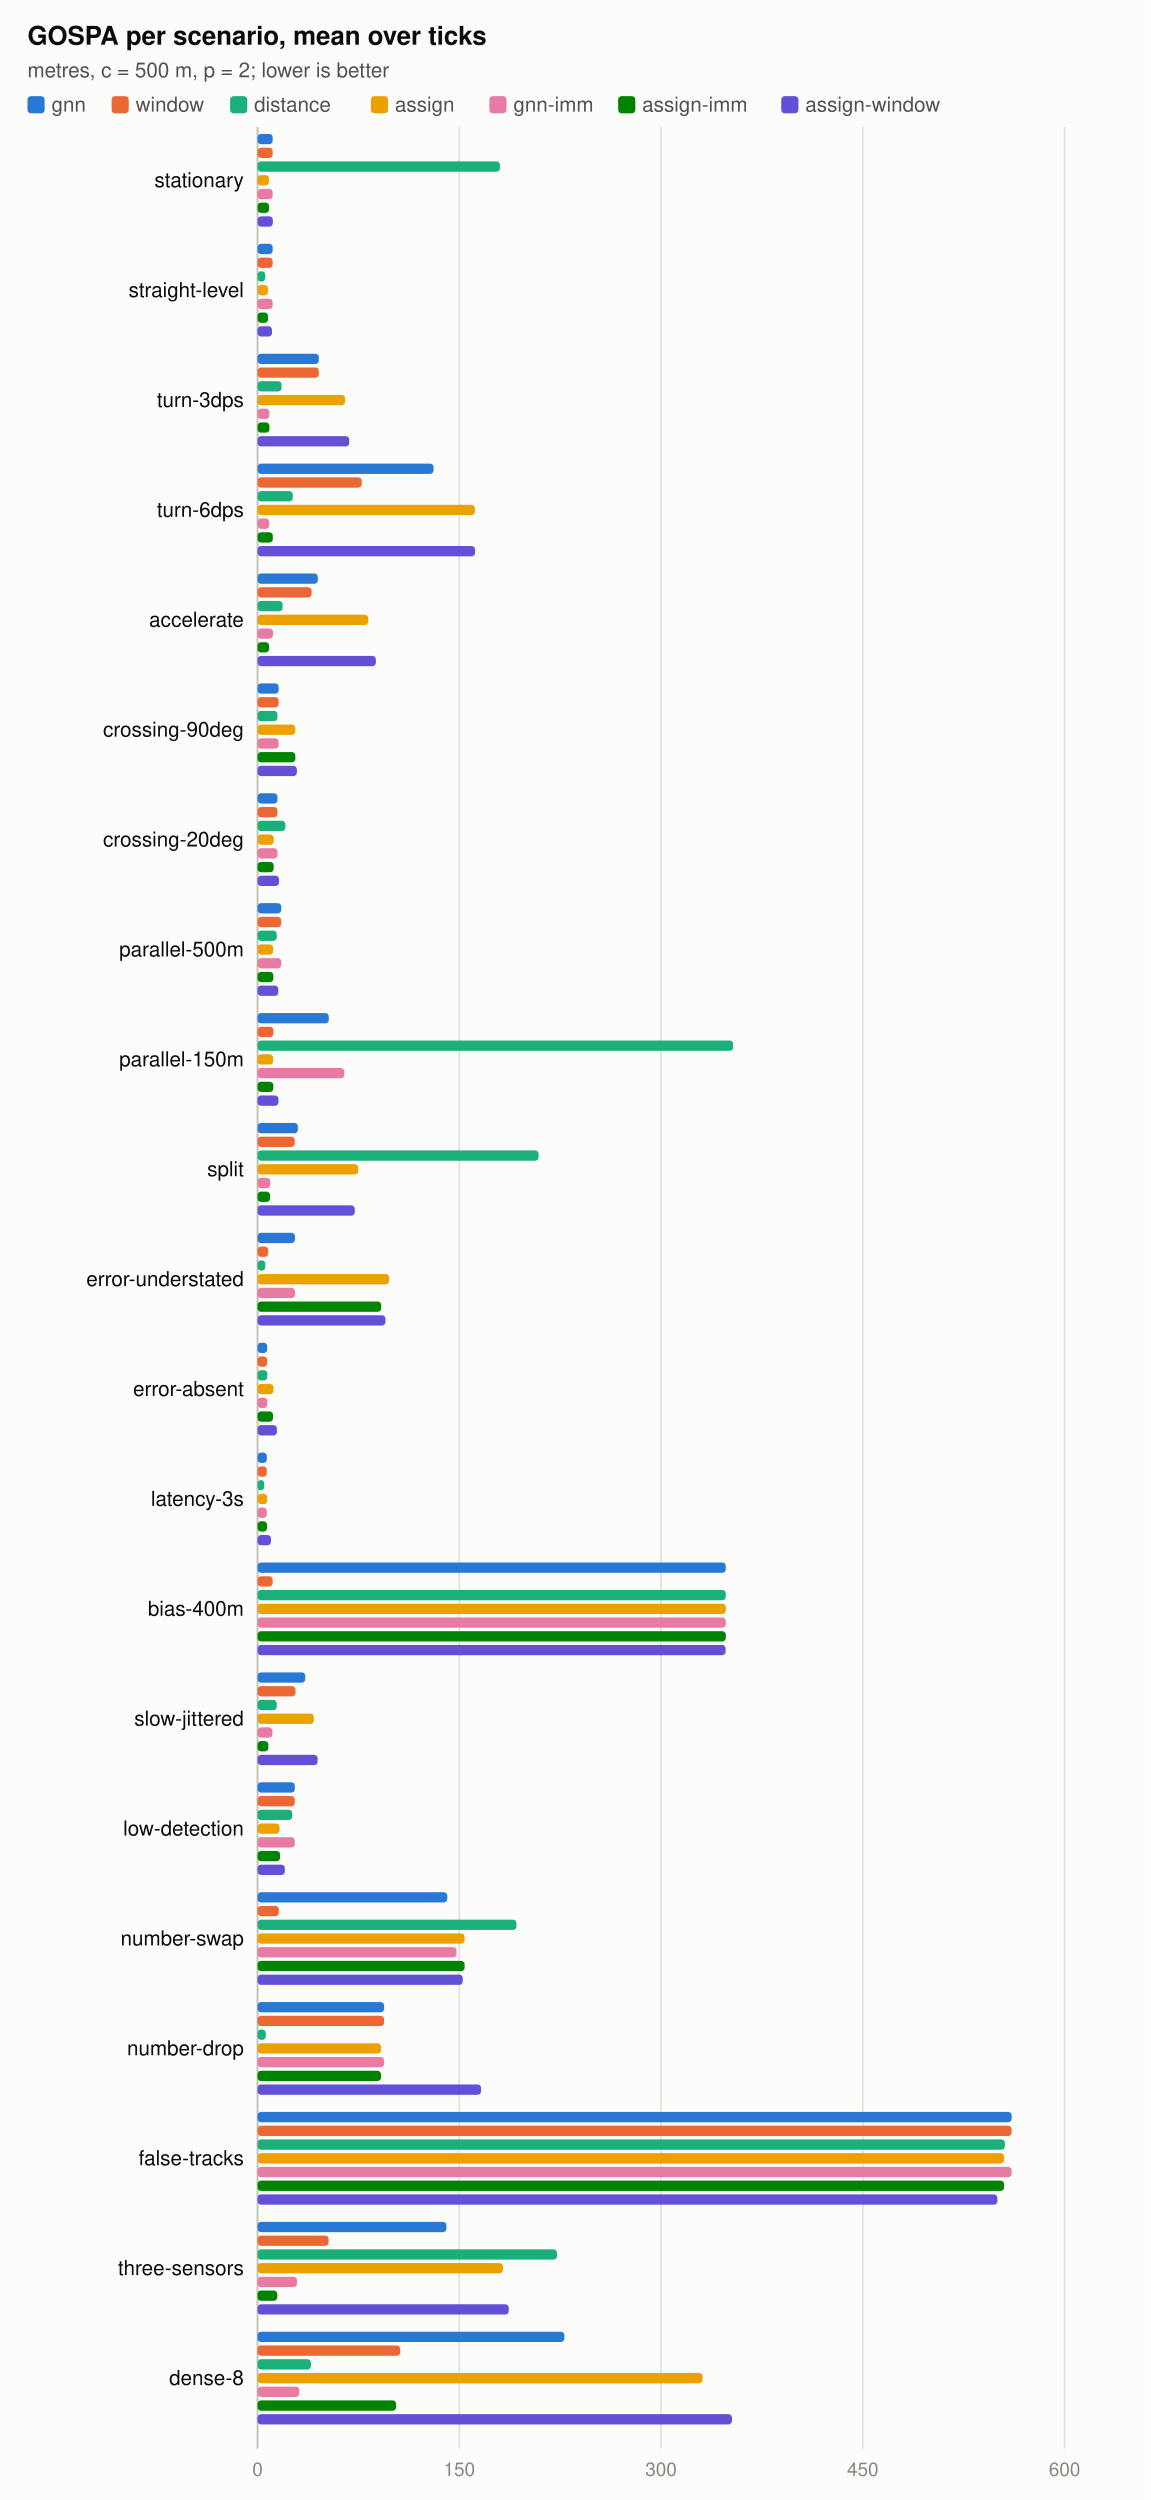
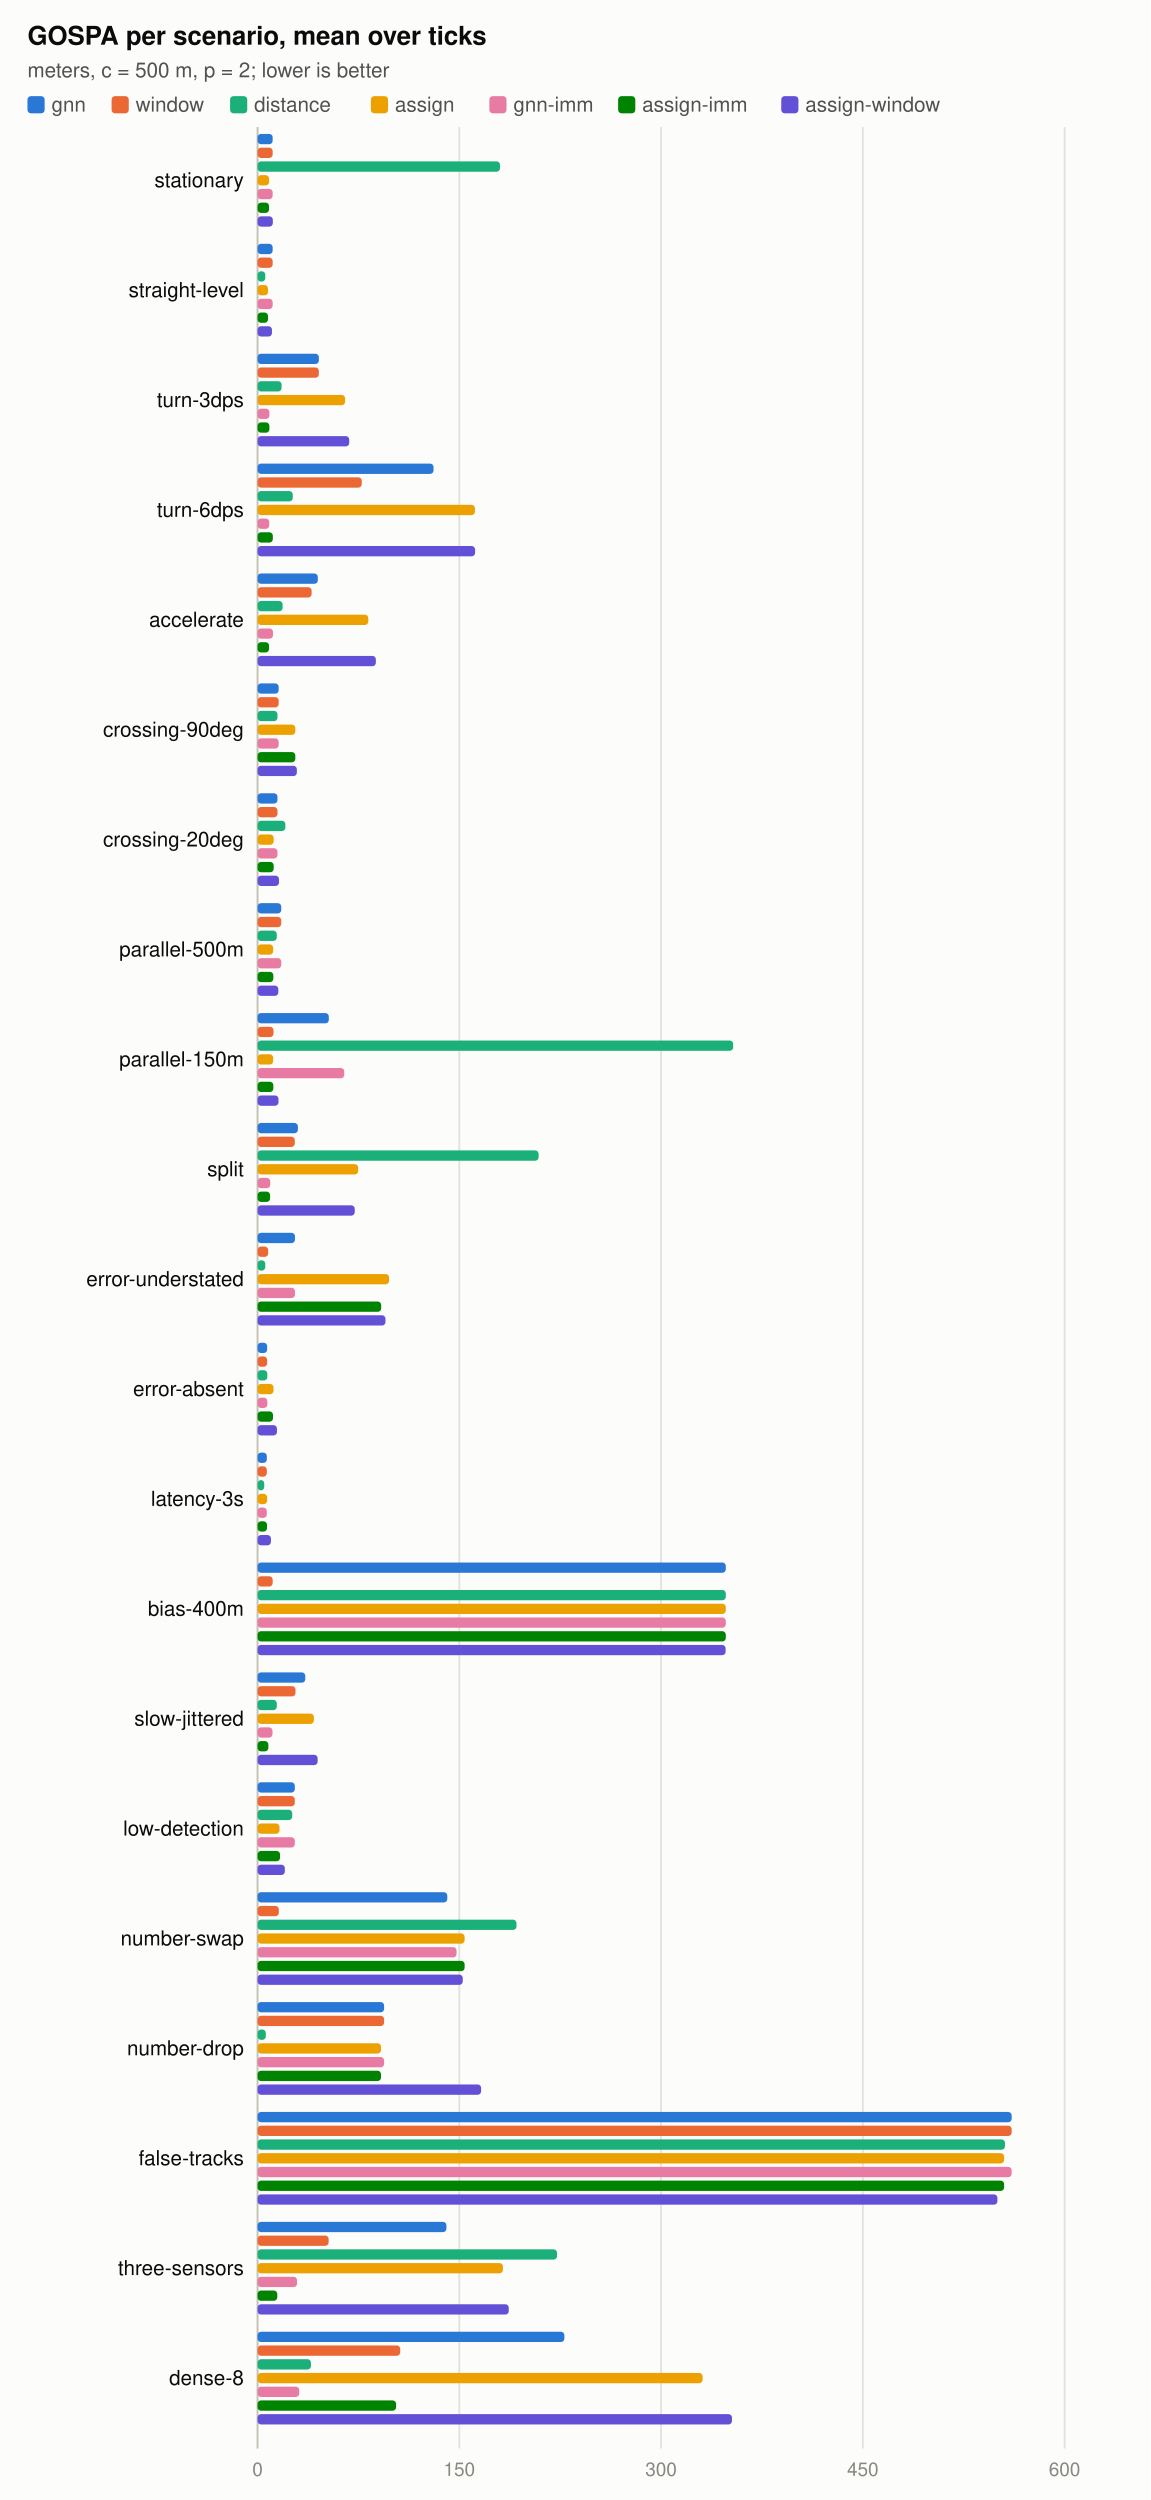
<svg xmlns="http://www.w3.org/2000/svg" width="670" height="1456" viewBox="0 0 670 1456" font-family="-apple-system, BlinkMacSystemFont, 'Segoe UI', Helvetica, Arial, sans-serif" role="img" aria-label="GOSPA per scenario, mean over ticks">
  <rect width="100%" height="100%" fill="#fcfcfb" />
  <text x="16" y="26" font-size="15" font-weight="600" fill="#0b0b0b">GOSPA per scenario, mean over ticks</text>
-   <text x="16" y="45" font-size="12" fill="#52514e">metres, c = 500 m, p = 2; lower is better</text>
+   <text x="16" y="45" font-size="12" fill="#52514e">meters, c = 500 m, p = 2; lower is better</text>
  <rect x="16" y="56" width="10" height="10" rx="2" fill="#2a78d6" />
  <text x="30" y="65" font-size="12" fill="#52514e">gnn</text>
  <rect x="65" y="56" width="10" height="10" rx="2" fill="#eb6834" />
  <text x="79" y="65" font-size="12" fill="#52514e">window</text>
  <rect x="134" y="56" width="10" height="10" rx="2" fill="#1baf7a" />
  <text x="148" y="65" font-size="12" fill="#52514e">distance</text>
  <rect x="216" y="56" width="10" height="10" rx="2" fill="#eda100" />
  <text x="230" y="65" font-size="12" fill="#52514e">assign</text>
  <rect x="285" y="56" width="10" height="10" rx="2" fill="#e87ba4" />
  <text x="299" y="65" font-size="12" fill="#52514e">gnn-imm</text>
  <rect x="360" y="56" width="10" height="10" rx="2" fill="#008300" />
  <text x="374" y="65" font-size="12" fill="#52514e">assign-imm</text>
  <rect x="455" y="56" width="10" height="10" rx="2" fill="#6250d6" />
  <text x="469" y="65" font-size="12" fill="#52514e">assign-window</text>
  <line x1="150.0" y1="74" x2="150.0" y2="1426" stroke="#e1e0d9" stroke-width="1" />
  <text x="150.0" y="1442" font-size="11" text-anchor="middle" fill="#898781">0</text>
  <line x1="267.5" y1="74" x2="267.5" y2="1426" stroke="#e1e0d9" stroke-width="1" />
  <text x="267.5" y="1442" font-size="11" text-anchor="middle" fill="#898781">150</text>
  <line x1="385.0" y1="74" x2="385.0" y2="1426" stroke="#e1e0d9" stroke-width="1" />
  <text x="385.0" y="1442" font-size="11" text-anchor="middle" fill="#898781">300</text>
  <line x1="502.5" y1="74" x2="502.5" y2="1426" stroke="#e1e0d9" stroke-width="1" />
  <text x="502.5" y="1442" font-size="11" text-anchor="middle" fill="#898781">450</text>
  <line x1="620.0" y1="74" x2="620.0" y2="1426" stroke="#e1e0d9" stroke-width="1" />
  <text x="620.0" y="1442" font-size="11" text-anchor="middle" fill="#898781">600</text>
  <line x1="150" y1="74" x2="150" y2="1426" stroke="#c3c2b7" stroke-width="1" />
  <text x="142" y="109.0" font-size="12" text-anchor="end" fill="#0b0b0b">stationary</text>
  <rect x="150" y="78" width="8.8" height="6" rx="2" fill="#2a78d6" />
  <rect x="150" y="86" width="8.8" height="6" rx="2" fill="#eb6834" />
  <rect x="150" y="94" width="141.2" height="6" rx="2" fill="#1baf7a" />
  <rect x="150" y="102" width="6.7" height="6" rx="2" fill="#eda100" />
  <rect x="150" y="110" width="8.8" height="6" rx="2" fill="#e87ba4" />
  <rect x="150" y="118" width="6.7" height="6" rx="2" fill="#008300" />
  <rect x="150" y="126" width="8.9" height="6" rx="2" fill="#6250d6" />
  <text x="142" y="173.0" font-size="12" text-anchor="end" fill="#0b0b0b">straight-level</text>
  <rect x="150" y="142" width="8.8" height="6" rx="2" fill="#2a78d6" />
  <rect x="150" y="150" width="8.8" height="6" rx="2" fill="#eb6834" />
  <rect x="150" y="158" width="4.5" height="6" rx="2" fill="#1baf7a" />
  <rect x="150" y="166" width="6.1" height="6" rx="2" fill="#eda100" />
  <rect x="150" y="174" width="8.8" height="6" rx="2" fill="#e87ba4" />
  <rect x="150" y="182" width="6.1" height="6" rx="2" fill="#008300" />
  <rect x="150" y="190" width="8.4" height="6" rx="2" fill="#6250d6" />
  <text x="142" y="237.0" font-size="12" text-anchor="end" fill="#0b0b0b">turn-3dps</text>
  <rect x="150" y="206" width="35.7" height="6" rx="2" fill="#2a78d6" />
  <rect x="150" y="214" width="35.7" height="6" rx="2" fill="#eb6834" />
  <rect x="150" y="222" width="14.0" height="6" rx="2" fill="#1baf7a" />
  <rect x="150" y="230" width="51.0" height="6" rx="2" fill="#eda100" />
  <rect x="150" y="238" width="6.9" height="6" rx="2" fill="#e87ba4" />
  <rect x="150" y="246" width="6.9" height="6" rx="2" fill="#008300" />
  <rect x="150" y="254" width="53.4" height="6" rx="2" fill="#6250d6" />
  <text x="142" y="301.0" font-size="12" text-anchor="end" fill="#0b0b0b">turn-6dps</text>
  <rect x="150" y="270" width="102.5" height="6" rx="2" fill="#2a78d6" />
  <rect x="150" y="278" width="60.7" height="6" rx="2" fill="#eb6834" />
  <rect x="150" y="286" width="20.5" height="6" rx="2" fill="#1baf7a" />
  <rect x="150" y="294" width="126.6" height="6" rx="2" fill="#eda100" />
  <rect x="150" y="302" width="6.8" height="6" rx="2" fill="#e87ba4" />
  <rect x="150" y="310" width="8.9" height="6" rx="2" fill="#008300" />
  <rect x="150" y="318" width="126.7" height="6" rx="2" fill="#6250d6" />
  <text x="142" y="365.0" font-size="12" text-anchor="end" fill="#0b0b0b">accelerate</text>
  <rect x="150" y="334" width="35.1" height="6" rx="2" fill="#2a78d6" />
  <rect x="150" y="342" width="31.5" height="6" rx="2" fill="#eb6834" />
  <rect x="150" y="350" width="14.6" height="6" rx="2" fill="#1baf7a" />
  <rect x="150" y="358" width="64.5" height="6" rx="2" fill="#eda100" />
  <rect x="150" y="366" width="9.0" height="6" rx="2" fill="#e87ba4" />
  <rect x="150" y="374" width="6.7" height="6" rx="2" fill="#008300" />
  <rect x="150" y="382" width="68.9" height="6" rx="2" fill="#6250d6" />
  <text x="142" y="429.0" font-size="12" text-anchor="end" fill="#0b0b0b">crossing-90deg</text>
  <rect x="150" y="398" width="12.3" height="6" rx="2" fill="#2a78d6" />
  <rect x="150" y="406" width="12.3" height="6" rx="2" fill="#eb6834" />
  <rect x="150" y="414" width="11.6" height="6" rx="2" fill="#1baf7a" />
  <rect x="150" y="422" width="22.0" height="6" rx="2" fill="#eda100" />
  <rect x="150" y="430" width="12.3" height="6" rx="2" fill="#e87ba4" />
  <rect x="150" y="438" width="22.0" height="6" rx="2" fill="#008300" />
  <rect x="150" y="446" width="22.9" height="6" rx="2" fill="#6250d6" />
  <text x="142" y="493.0" font-size="12" text-anchor="end" fill="#0b0b0b">crossing-20deg</text>
  <rect x="150" y="462" width="11.6" height="6" rx="2" fill="#2a78d6" />
  <rect x="150" y="470" width="11.6" height="6" rx="2" fill="#eb6834" />
  <rect x="150" y="478" width="16.2" height="6" rx="2" fill="#1baf7a" />
  <rect x="150" y="486" width="9.4" height="6" rx="2" fill="#eda100" />
  <rect x="150" y="494" width="11.6" height="6" rx="2" fill="#e87ba4" />
  <rect x="150" y="502" width="9.4" height="6" rx="2" fill="#008300" />
  <rect x="150" y="510" width="12.5" height="6" rx="2" fill="#6250d6" />
  <text x="142" y="557.0" font-size="12" text-anchor="end" fill="#0b0b0b">parallel-500m</text>
  <rect x="150" y="526" width="13.8" height="6" rx="2" fill="#2a78d6" />
  <rect x="150" y="534" width="13.8" height="6" rx="2" fill="#eb6834" />
  <rect x="150" y="542" width="11.2" height="6" rx="2" fill="#1baf7a" />
  <rect x="150" y="550" width="9.1" height="6" rx="2" fill="#eda100" />
  <rect x="150" y="558" width="13.8" height="6" rx="2" fill="#e87ba4" />
  <rect x="150" y="566" width="9.2" height="6" rx="2" fill="#008300" />
  <rect x="150" y="574" width="12.1" height="6" rx="2" fill="#6250d6" />
  <text x="142" y="621.0" font-size="12" text-anchor="end" fill="#0b0b0b">parallel-150m</text>
  <rect x="150" y="590" width="41.5" height="6" rx="2" fill="#2a78d6" />
  <rect x="150" y="598" width="9.3" height="6" rx="2" fill="#eb6834" />
  <rect x="150" y="606" width="277.0" height="6" rx="2" fill="#1baf7a" />
  <rect x="150" y="614" width="9.1" height="6" rx="2" fill="#eda100" />
  <rect x="150" y="622" width="50.5" height="6" rx="2" fill="#e87ba4" />
  <rect x="150" y="630" width="9.2" height="6" rx="2" fill="#008300" />
  <rect x="150" y="638" width="12.2" height="6" rx="2" fill="#6250d6" />
  <text x="142" y="685.0" font-size="12" text-anchor="end" fill="#0b0b0b">split</text>
  <rect x="150" y="654" width="23.5" height="6" rx="2" fill="#2a78d6" />
  <rect x="150" y="662" width="21.7" height="6" rx="2" fill="#eb6834" />
  <rect x="150" y="670" width="163.7" height="6" rx="2" fill="#1baf7a" />
  <rect x="150" y="678" width="58.6" height="6" rx="2" fill="#eda100" />
  <rect x="150" y="686" width="7.4" height="6" rx="2" fill="#e87ba4" />
  <rect x="150" y="694" width="7.3" height="6" rx="2" fill="#008300" />
  <rect x="150" y="702" width="56.6" height="6" rx="2" fill="#6250d6" />
  <text x="142" y="749.0" font-size="12" text-anchor="end" fill="#0b0b0b">error-understated</text>
  <rect x="150" y="718" width="21.8" height="6" rx="2" fill="#2a78d6" />
  <rect x="150" y="726" width="6.2" height="6" rx="2" fill="#eb6834" />
  <rect x="150" y="734" width="4.5" height="6" rx="2" fill="#1baf7a" />
  <rect x="150" y="742" width="76.6" height="6" rx="2" fill="#eda100" />
  <rect x="150" y="750" width="21.8" height="6" rx="2" fill="#e87ba4" />
  <rect x="150" y="758" width="72.0" height="6" rx="2" fill="#008300" />
  <rect x="150" y="766" width="74.5" height="6" rx="2" fill="#6250d6" />
  <text x="142" y="813.0" font-size="12" text-anchor="end" fill="#0b0b0b">error-absent</text>
  <rect x="150" y="782" width="5.6" height="6" rx="2" fill="#2a78d6" />
  <rect x="150" y="790" width="5.6" height="6" rx="2" fill="#eb6834" />
  <rect x="150" y="798" width="5.7" height="6" rx="2" fill="#1baf7a" />
  <rect x="150" y="806" width="9.3" height="6" rx="2" fill="#eda100" />
  <rect x="150" y="814" width="5.7" height="6" rx="2" fill="#e87ba4" />
  <rect x="150" y="822" width="9.0" height="6" rx="2" fill="#008300" />
  <rect x="150" y="830" width="11.3" height="6" rx="2" fill="#6250d6" />
  <text x="142" y="877.0" font-size="12" text-anchor="end" fill="#0b0b0b">latency-3s</text>
  <rect x="150" y="846" width="5.4" height="6" rx="2" fill="#2a78d6" />
  <rect x="150" y="854" width="5.4" height="6" rx="2" fill="#eb6834" />
  <rect x="150" y="862" width="3.9" height="6" rx="2" fill="#1baf7a" />
  <rect x="150" y="870" width="5.6" height="6" rx="2" fill="#eda100" />
  <rect x="150" y="878" width="5.4" height="6" rx="2" fill="#e87ba4" />
  <rect x="150" y="886" width="5.5" height="6" rx="2" fill="#008300" />
  <rect x="150" y="894" width="7.8" height="6" rx="2" fill="#6250d6" />
  <text x="142" y="941.0" font-size="12" text-anchor="end" fill="#0b0b0b">bias-400m</text>
  <rect x="150" y="910" width="272.7" height="6" rx="2" fill="#2a78d6" />
  <rect x="150" y="918" width="8.8" height="6" rx="2" fill="#eb6834" />
  <rect x="150" y="926" width="272.7" height="6" rx="2" fill="#1baf7a" />
  <rect x="150" y="934" width="272.7" height="6" rx="2" fill="#eda100" />
  <rect x="150" y="942" width="272.7" height="6" rx="2" fill="#e87ba4" />
  <rect x="150" y="950" width="272.7" height="6" rx="2" fill="#008300" />
  <rect x="150" y="958" width="272.6" height="6" rx="2" fill="#6250d6" />
  <text x="142" y="1005.0" font-size="12" text-anchor="end" fill="#0b0b0b">slow-jittered</text>
  <rect x="150" y="974" width="27.8" height="6" rx="2" fill="#2a78d6" />
  <rect x="150" y="982" width="22.1" height="6" rx="2" fill="#eb6834" />
  <rect x="150" y="990" width="11.2" height="6" rx="2" fill="#1baf7a" />
  <rect x="150" y="998" width="32.8" height="6" rx="2" fill="#eda100" />
  <rect x="150" y="1006" width="8.7" height="6" rx="2" fill="#e87ba4" />
  <rect x="150" y="1014" width="6.3" height="6" rx="2" fill="#008300" />
  <rect x="150" y="1022" width="35.0" height="6" rx="2" fill="#6250d6" />
  <text x="142" y="1069.0" font-size="12" text-anchor="end" fill="#0b0b0b">low-detection</text>
  <rect x="150" y="1038" width="21.7" height="6" rx="2" fill="#2a78d6" />
  <rect x="150" y="1046" width="21.7" height="6" rx="2" fill="#eb6834" />
  <rect x="150" y="1054" width="20.2" height="6" rx="2" fill="#1baf7a" />
  <rect x="150" y="1062" width="12.8" height="6" rx="2" fill="#eda100" />
  <rect x="150" y="1070" width="21.7" height="6" rx="2" fill="#e87ba4" />
  <rect x="150" y="1078" width="13.1" height="6" rx="2" fill="#008300" />
  <rect x="150" y="1086" width="15.9" height="6" rx="2" fill="#6250d6" />
  <text x="142" y="1133.0" font-size="12" text-anchor="end" fill="#0b0b0b">number-swap</text>
  <rect x="150" y="1102" width="110.5" height="6" rx="2" fill="#2a78d6" />
  <rect x="150" y="1110" width="12.4" height="6" rx="2" fill="#eb6834" />
  <rect x="150" y="1118" width="150.8" height="6" rx="2" fill="#1baf7a" />
  <rect x="150" y="1126" width="120.6" height="6" rx="2" fill="#eda100" />
  <rect x="150" y="1134" width="115.9" height="6" rx="2" fill="#e87ba4" />
  <rect x="150" y="1142" width="120.6" height="6" rx="2" fill="#008300" />
  <rect x="150" y="1150" width="119.5" height="6" rx="2" fill="#6250d6" />
  <text x="142" y="1197.0" font-size="12" text-anchor="end" fill="#0b0b0b">number-drop</text>
  <rect x="150" y="1166" width="73.7" height="6" rx="2" fill="#2a78d6" />
  <rect x="150" y="1174" width="73.7" height="6" rx="2" fill="#eb6834" />
  <rect x="150" y="1182" width="4.8" height="6" rx="2" fill="#1baf7a" />
  <rect x="150" y="1190" width="71.9" height="6" rx="2" fill="#eda100" />
  <rect x="150" y="1198" width="73.7" height="6" rx="2" fill="#e87ba4" />
  <rect x="150" y="1206" width="71.9" height="6" rx="2" fill="#008300" />
  <rect x="150" y="1214" width="130.2" height="6" rx="2" fill="#6250d6" />
  <text x="142" y="1261.0" font-size="12" text-anchor="end" fill="#0b0b0b">false-tracks</text>
  <rect x="150" y="1230" width="439.2" height="6" rx="2" fill="#2a78d6" />
  <rect x="150" y="1238" width="439.2" height="6" rx="2" fill="#eb6834" />
  <rect x="150" y="1246" width="435.3" height="6" rx="2" fill="#1baf7a" />
  <rect x="150" y="1254" width="434.8" height="6" rx="2" fill="#eda100" />
  <rect x="150" y="1262" width="439.2" height="6" rx="2" fill="#e87ba4" />
  <rect x="150" y="1270" width="434.8" height="6" rx="2" fill="#008300" />
  <rect x="150" y="1278" width="430.9" height="6" rx="2" fill="#6250d6" />
  <text x="142" y="1325.0" font-size="12" text-anchor="end" fill="#0b0b0b">three-sensors</text>
  <rect x="150" y="1294" width="110.0" height="6" rx="2" fill="#2a78d6" />
  <rect x="150" y="1302" width="41.4" height="6" rx="2" fill="#eb6834" />
  <rect x="150" y="1310" width="174.4" height="6" rx="2" fill="#1baf7a" />
  <rect x="150" y="1318" width="142.9" height="6" rx="2" fill="#eda100" />
  <rect x="150" y="1326" width="23.0" height="6" rx="2" fill="#e87ba4" />
  <rect x="150" y="1334" width="11.5" height="6" rx="2" fill="#008300" />
  <rect x="150" y="1342" width="146.3" height="6" rx="2" fill="#6250d6" />
  <text x="142" y="1389.0" font-size="12" text-anchor="end" fill="#0b0b0b">dense-8</text>
  <rect x="150" y="1358" width="178.7" height="6" rx="2" fill="#2a78d6" />
  <rect x="150" y="1366" width="83.1" height="6" rx="2" fill="#eb6834" />
  <rect x="150" y="1374" width="31.1" height="6" rx="2" fill="#1baf7a" />
  <rect x="150" y="1382" width="259.2" height="6" rx="2" fill="#eda100" />
  <rect x="150" y="1390" width="24.3" height="6" rx="2" fill="#e87ba4" />
  <rect x="150" y="1398" width="80.7" height="6" rx="2" fill="#008300" />
  <rect x="150" y="1406" width="276.3" height="6" rx="2" fill="#6250d6" />
</svg>
